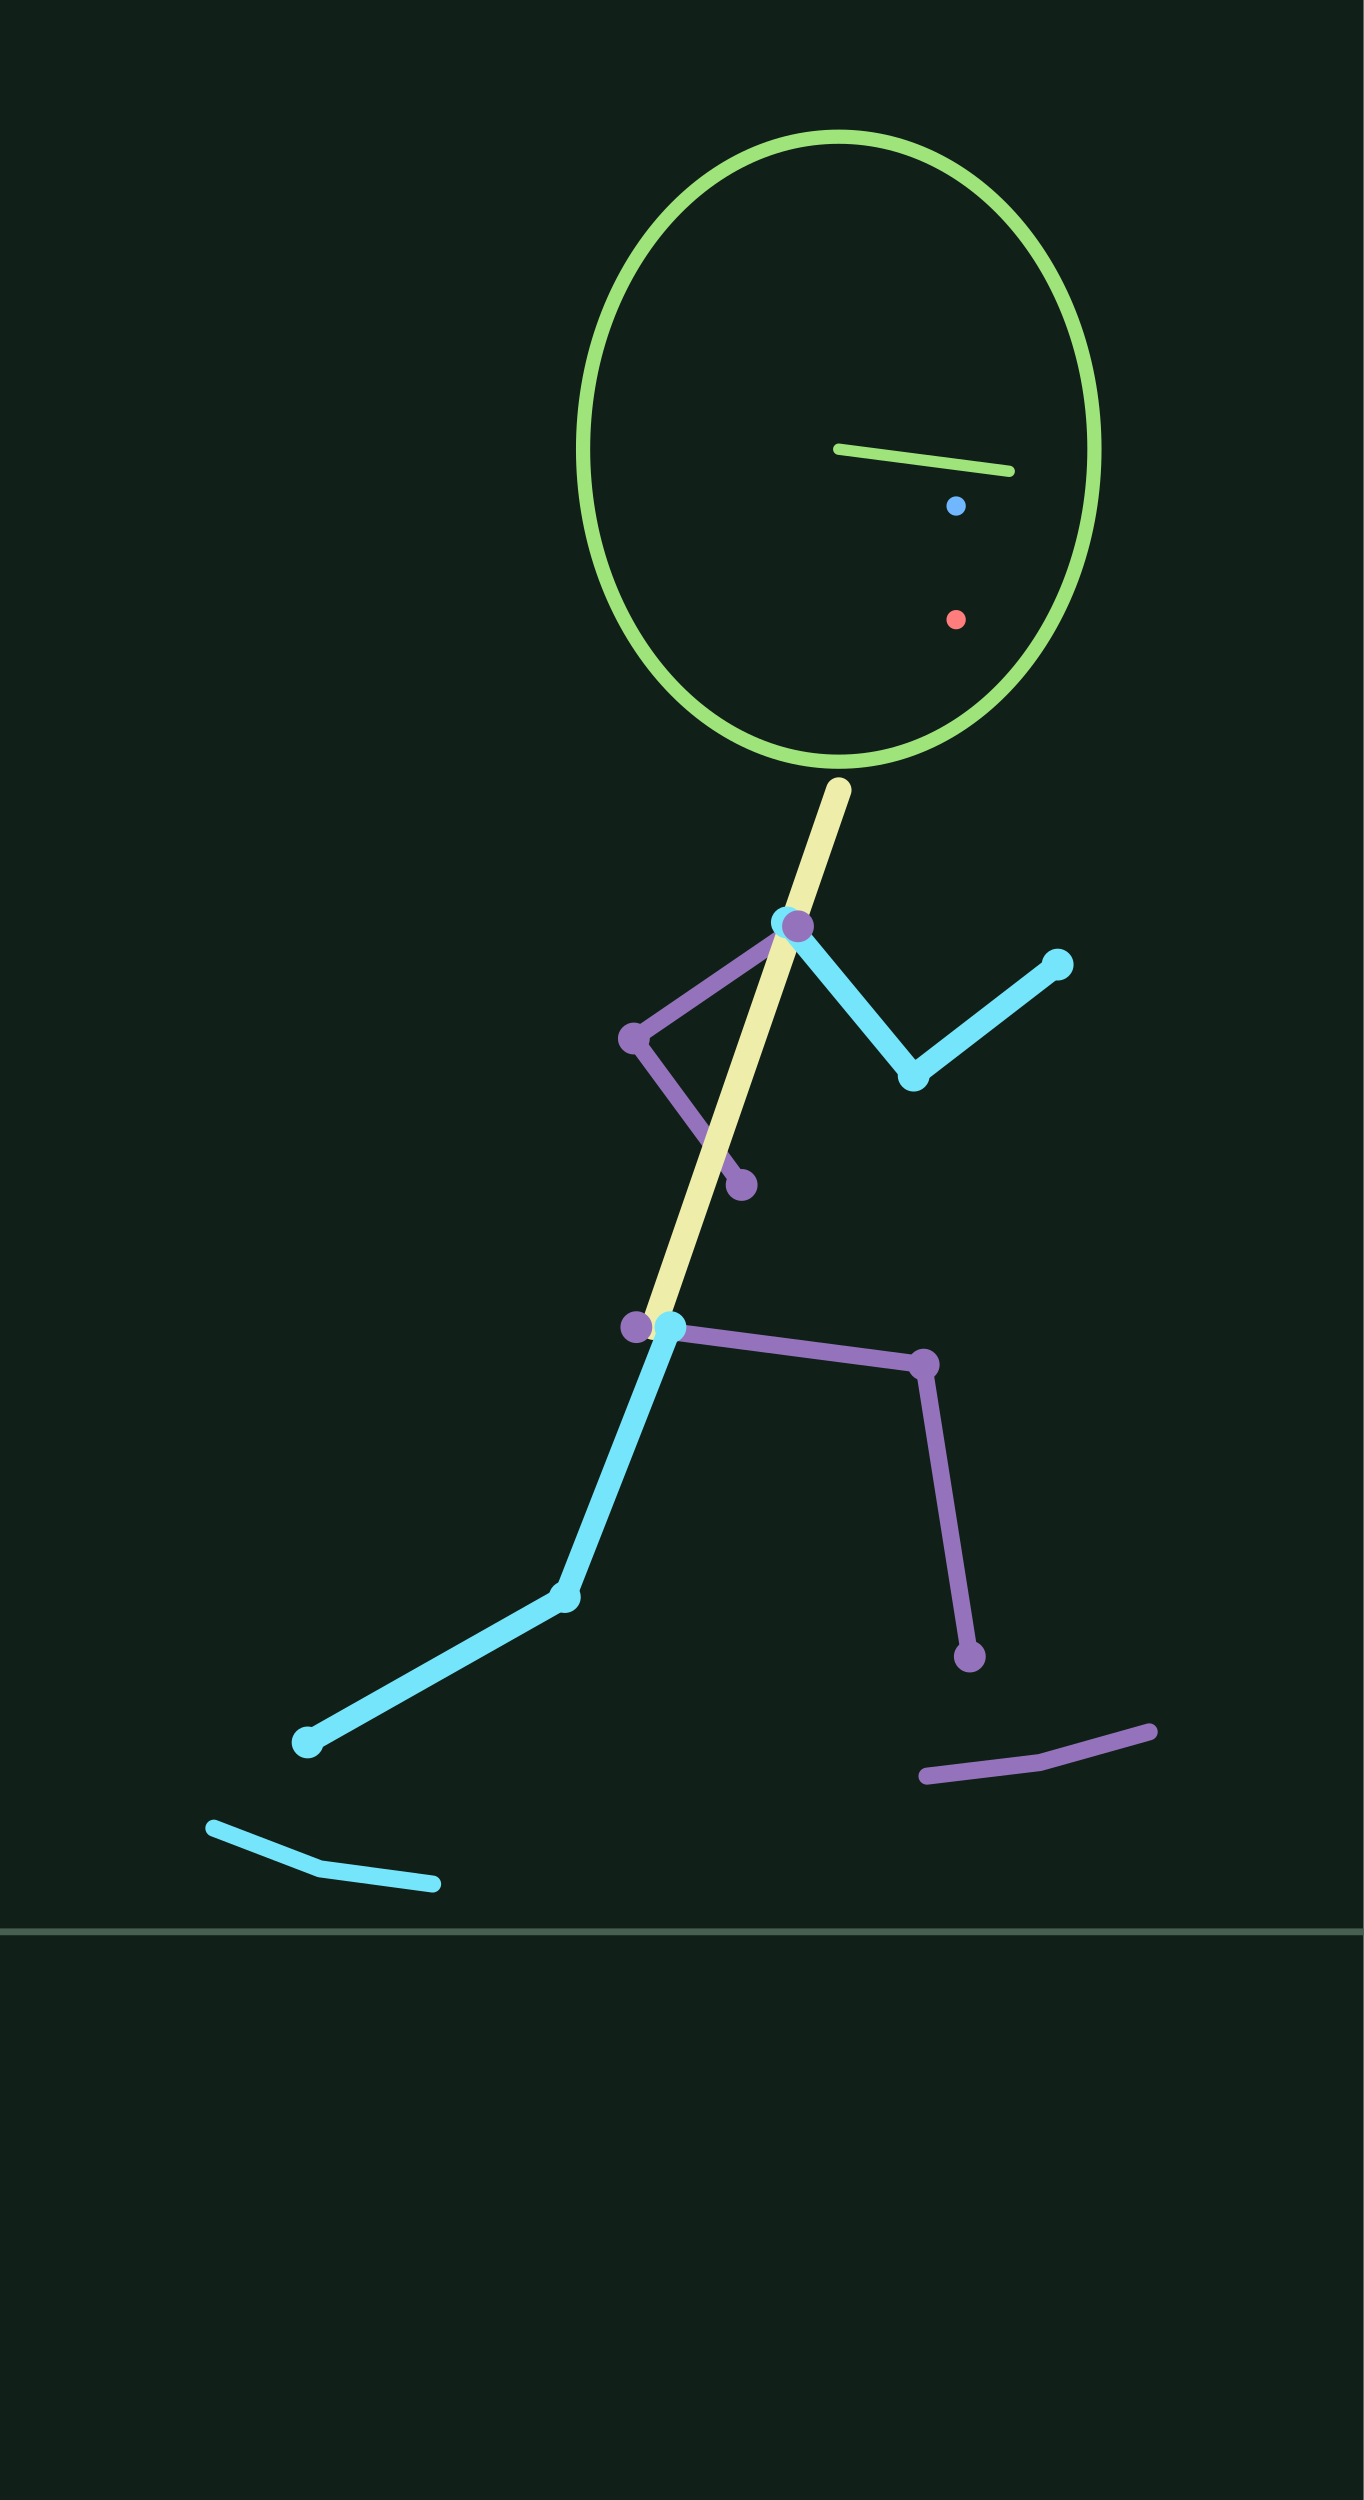
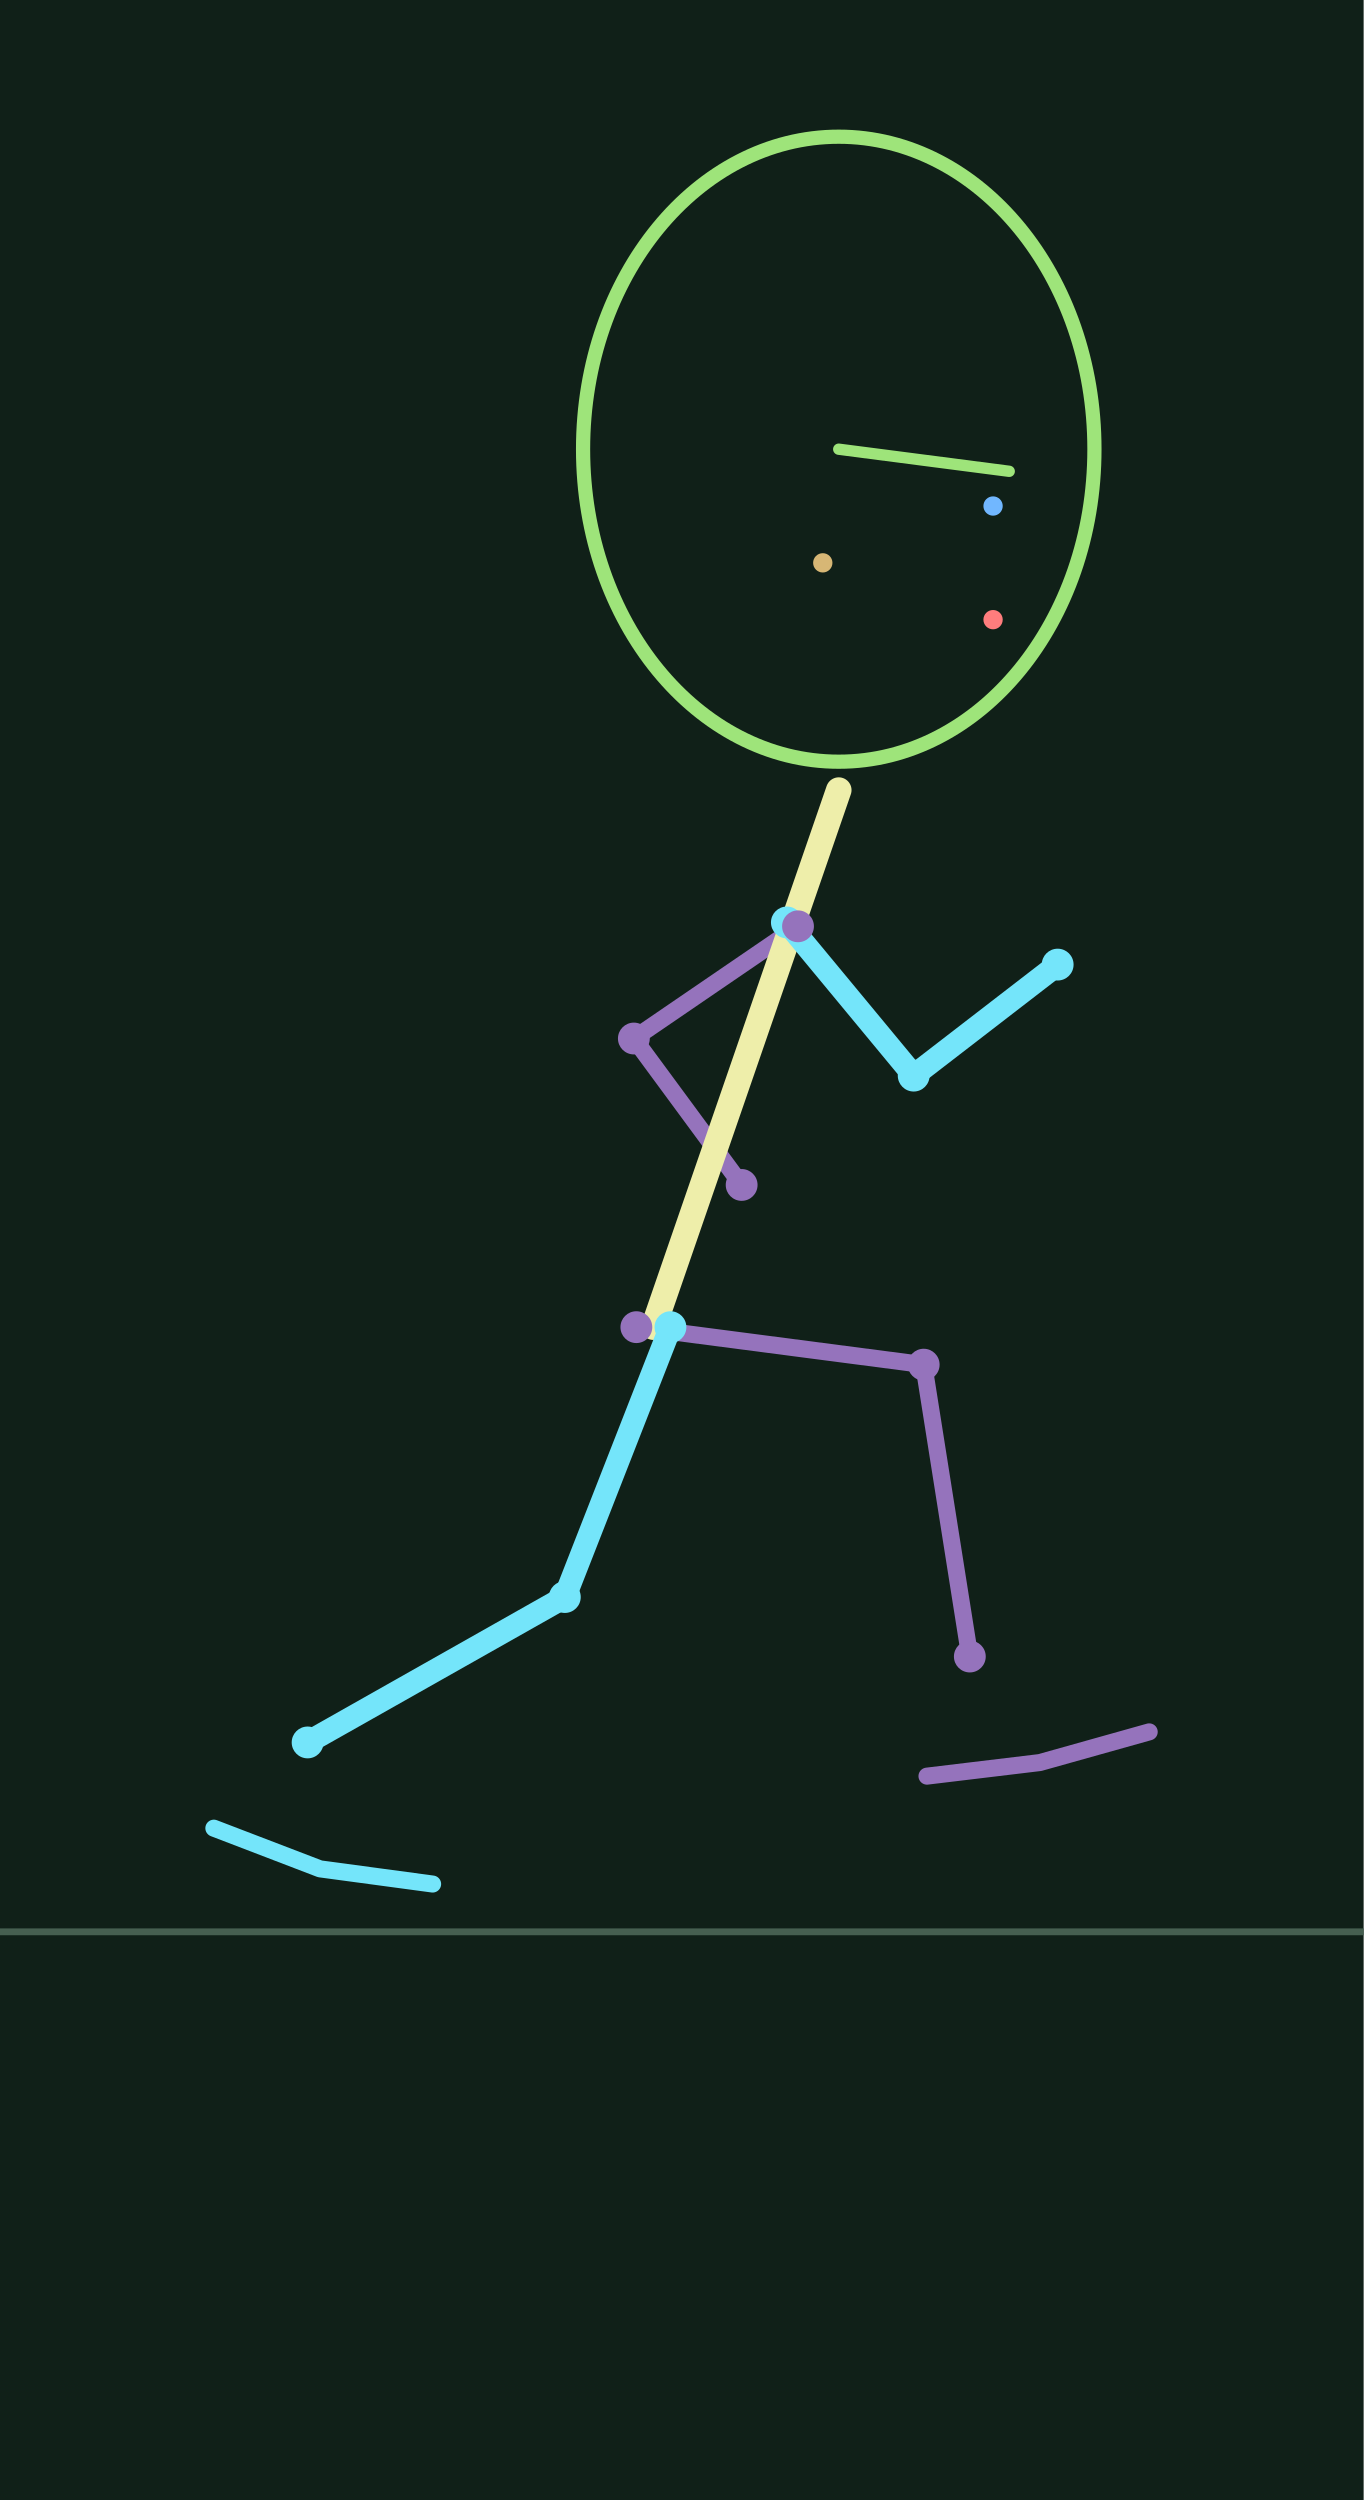
<svg xmlns="http://www.w3.org/2000/svg" width="240" height="440" viewBox="0 0 24 44">
  <rect width="100%" height="100%" fill="#102018" />
  <path d="M0 34H24" stroke="#465f50" stroke-width=".12" />
  <polyline points="11.200,23.358 16.257,24.018 17.069,29.155" fill="none" stroke="#9573bc" stroke-width="0.3" stroke-linecap="round" stroke-linejoin="round" />
  <polyline points="14.045,16.303 11.156,18.278 13.053,20.855" fill="none" stroke="#9573bc" stroke-width="0.3" stroke-linecap="round" stroke-linejoin="round" />
  <polyline points="11.500,23.358 14.762,13.906" fill="none" stroke="#eeeeaa" stroke-width="0.45" stroke-linecap="round" stroke-linejoin="round" />
  <polyline points="13.849,16.235 14.045,16.303" fill="none" stroke="#ffaa55" stroke-width="0.5" stroke-linecap="round" stroke-linejoin="round" />
  <polyline points="11.800,23.358 9.941,28.108 5.414,30.667" fill="none" stroke="#74e5fa" stroke-width="0.4" stroke-linecap="round" stroke-linejoin="round" />
  <polyline points="13.849,16.235 16.081,18.931 18.615,16.977" fill="none" stroke="#74e5fa" stroke-width="0.4" stroke-linecap="round" stroke-linejoin="round" />
  <polyline points="3.764,32.176 5.632,32.892 7.614,33.159" fill="none" stroke="#74e5fa" stroke-width="0.3" stroke-linecap="round" stroke-linejoin="round" />
  <polyline points="16.315,31.260 18.301,31.021 20.226,30.481" fill="none" stroke="#9573bc" stroke-width="0.3" stroke-linecap="round" stroke-linejoin="round" />
  <circle cx="11.800" cy="23.358" r=".28" fill="#74e5fa" />
  <circle cx="9.941" cy="28.108" r=".28" fill="#74e5fa" />
  <circle cx="5.414" cy="30.667" r=".28" fill="#74e5fa" />
  <circle cx="13.849" cy="16.235" r=".28" fill="#74e5fa" />
  <circle cx="16.081" cy="18.931" r=".28" fill="#74e5fa" />
  <circle cx="18.615" cy="16.977" r=".28" fill="#74e5fa" />
  <circle cx="11.200" cy="23.358" r=".28" fill="#9573bc" />
  <circle cx="16.257" cy="24.018" r=".28" fill="#9573bc" />
  <circle cx="17.069" cy="29.155" r=".28" fill="#9573bc" />
  <circle cx="14.045" cy="16.303" r=".28" fill="#9573bc" />
  <circle cx="11.156" cy="18.278" r=".28" fill="#9573bc" />
  <circle cx="13.053" cy="20.855" r=".28" fill="#9573bc" />
  <ellipse cx="14.762" cy="7.906" rx="4.5" ry="5.5" fill="none" stroke="#9ee47a" stroke-width=".25" />
-   <circle cx="16.828" cy="8.906" r=".17" fill="#71b7ff" />
-   <circle cx="16.828" cy="10.906" r=".17" fill="#ff7d7d" />
+   <circle cx="17.478" cy="8.906" r=".17" fill="#71b7ff" />
+   <circle cx="17.478" cy="10.906" r=".17" fill="#ff7d7d" />
+   <circle cx="14.481" cy="9.906" r=".17" fill="#d7b775" />
  <polyline points="14.762,7.906 17.762,8.295" fill="none" stroke="#9ee47a" stroke-width="0.2" stroke-linecap="round" stroke-linejoin="round" />
</svg>
